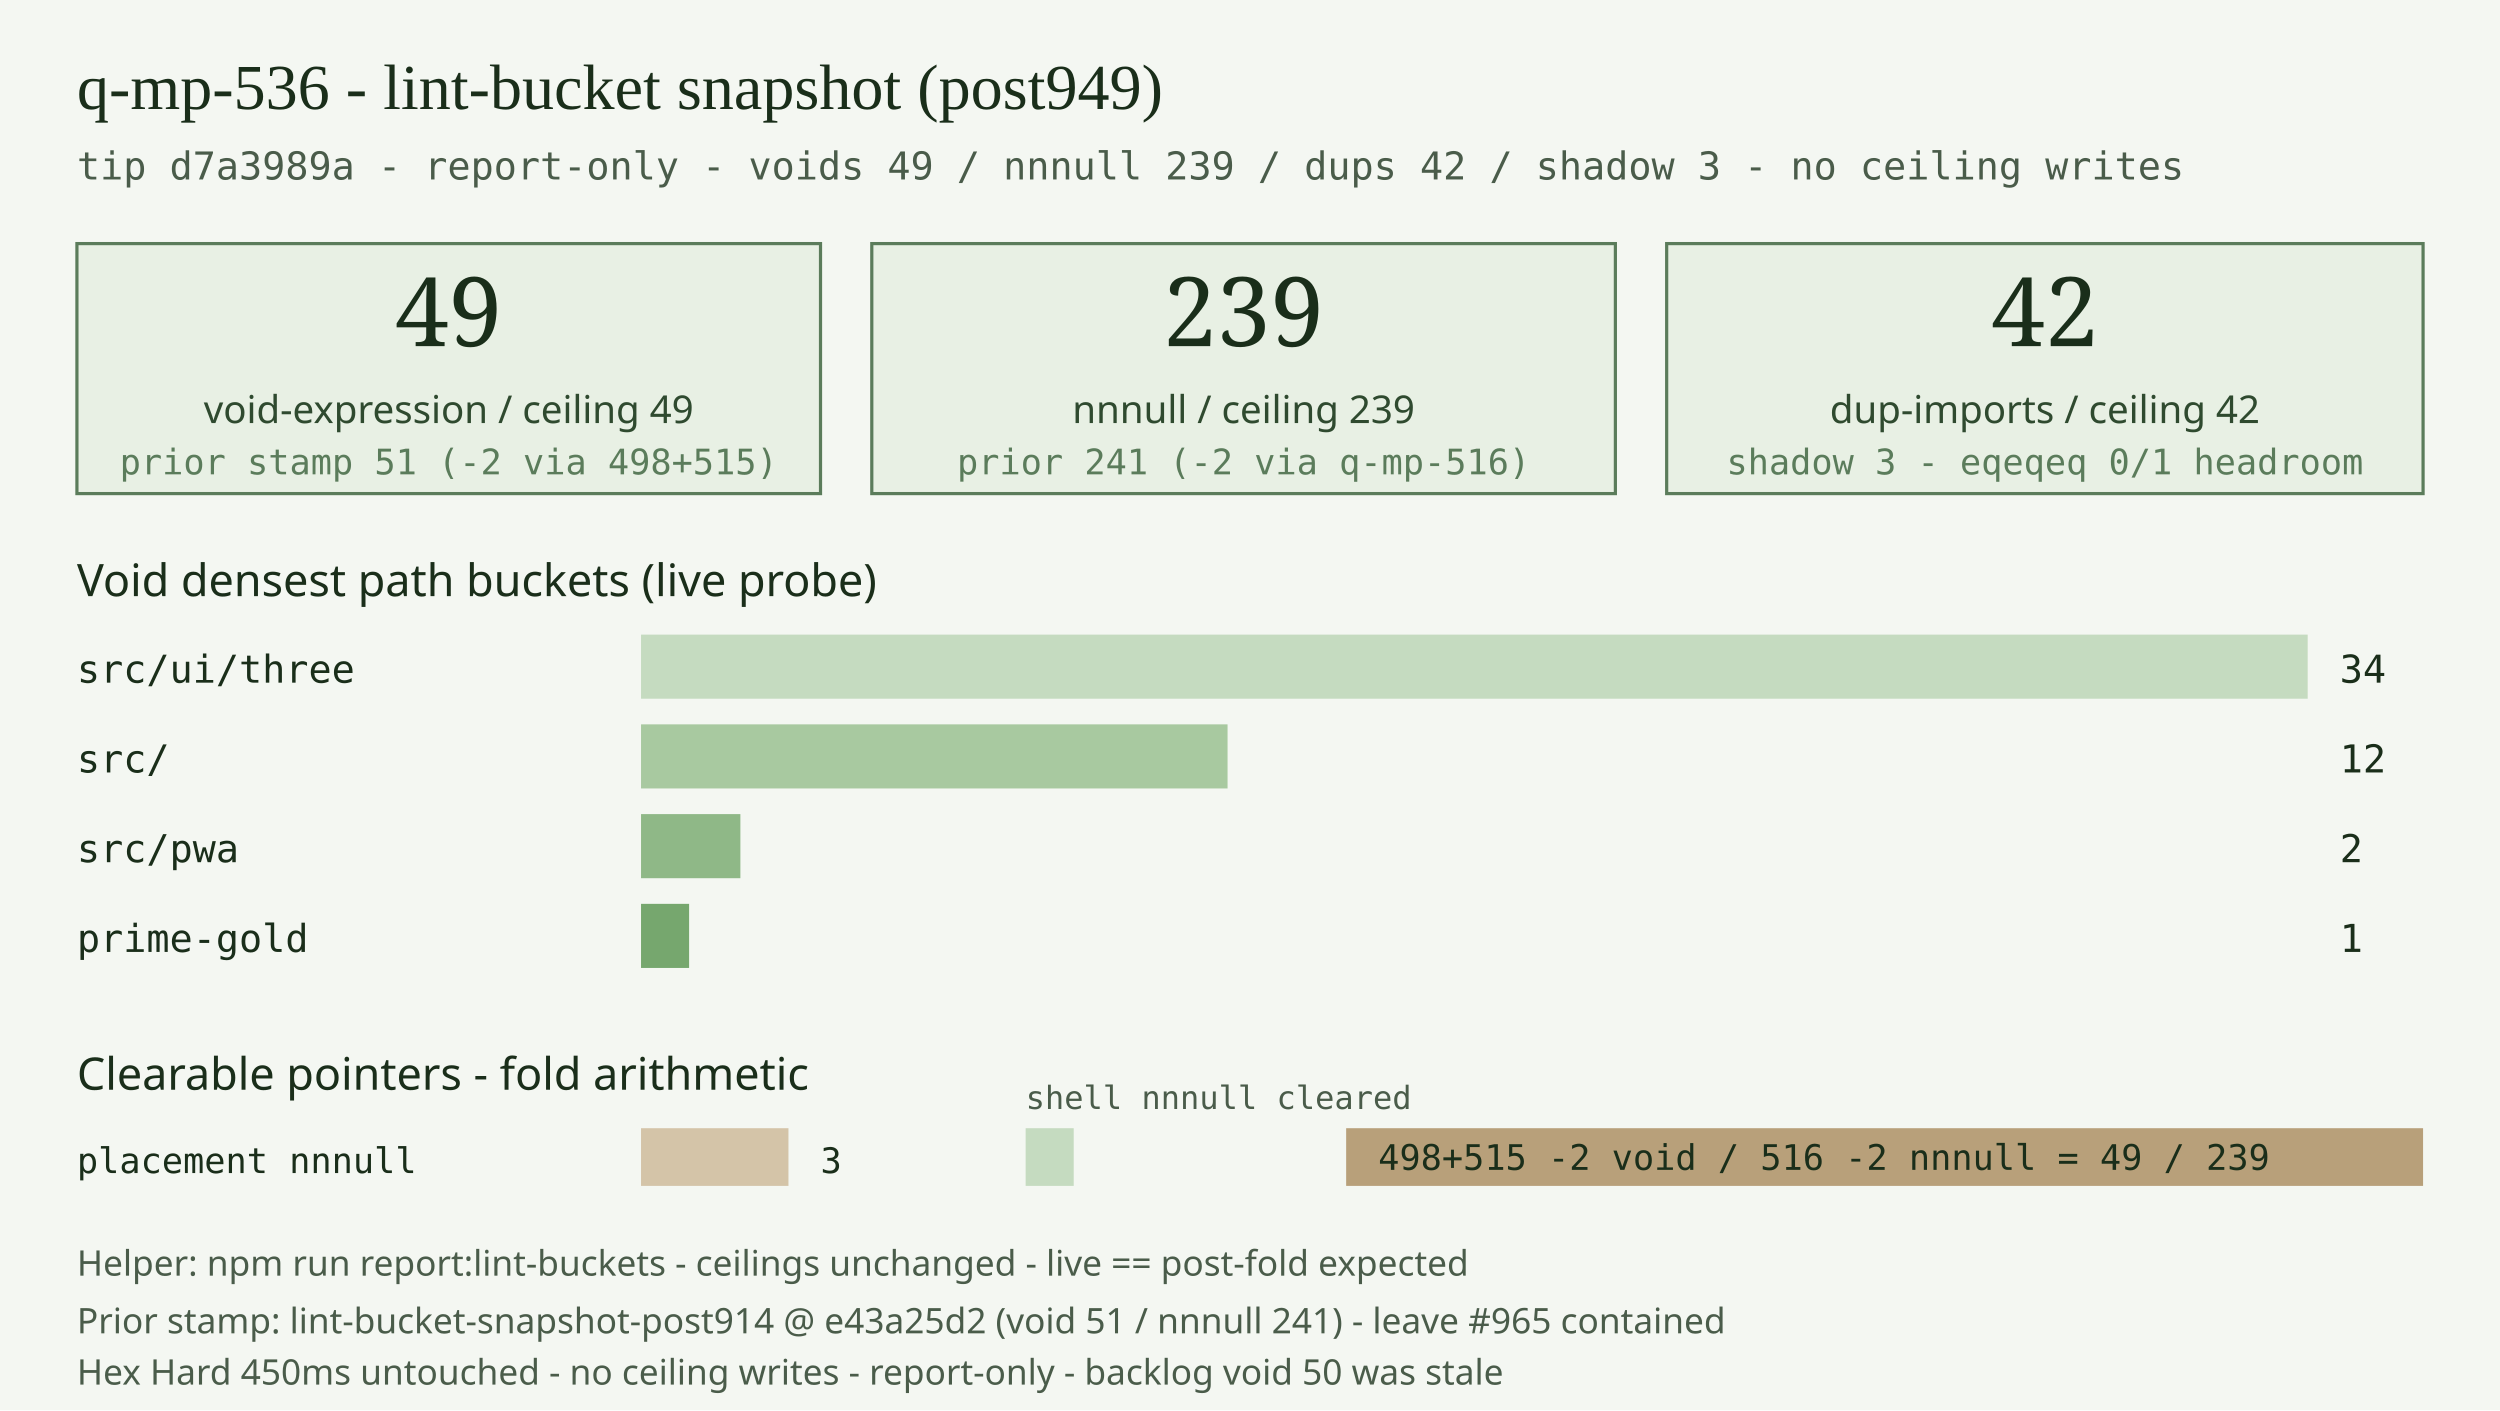
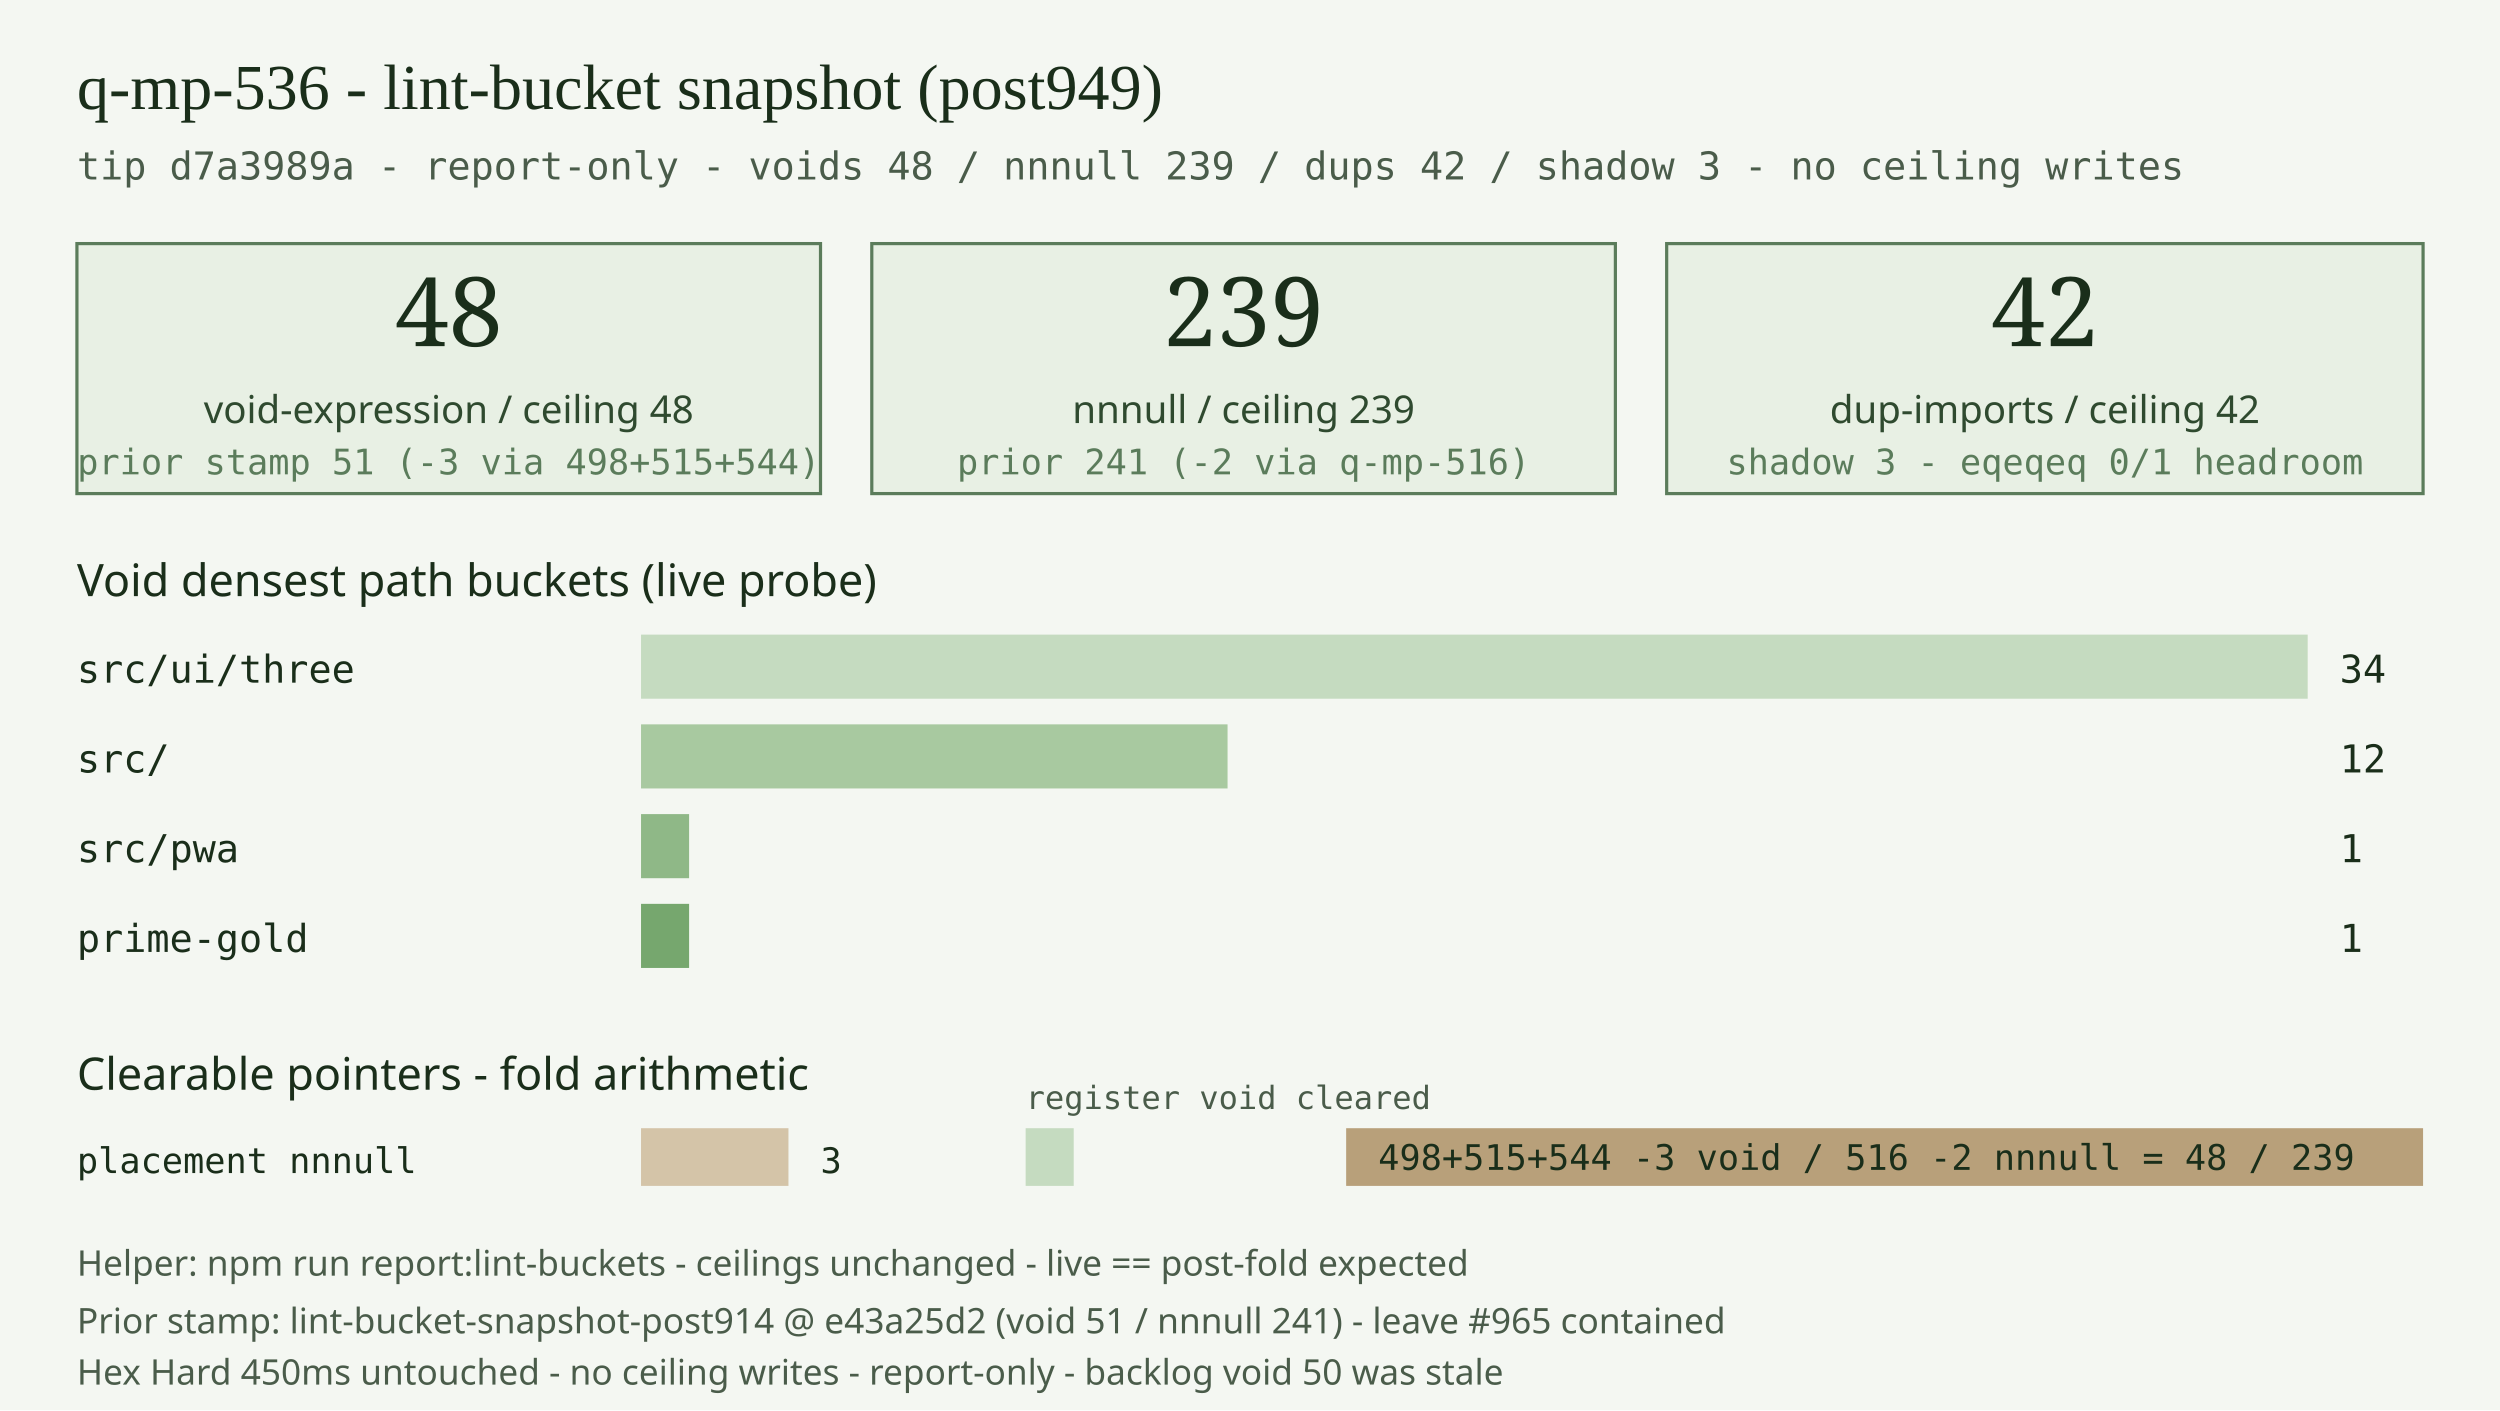
<svg xmlns="http://www.w3.org/2000/svg" width="780" height="440" viewBox="0 0 780 440" role="img" aria-labelledby="title desc">
  <rect width="780" height="440" fill="#f4f7f2" />
  <text x="24" y="34" font-family="Georgia, 'Times New Roman', serif" font-size="20" fill="#1a2e1a">q-mp-536 - lint-bucket snapshot (post949)</text>
-   <text x="24" y="56" font-family="ui-monospace, SFMono-Regular, Menlo, monospace" font-size="12" fill="#4a5c4a">tip d7a3989a - report-only - voids 49 / nnnull 239 / dups 42 / shadow 3 - no ceiling writes</text>
+   <text x="24" y="56" font-family="ui-monospace, SFMono-Regular, Menlo, monospace" font-size="12" fill="#4a5c4a">tip d7a3989a - report-only - voids 48 / nnnull 239 / dups 42 / shadow 3 - no ceiling writes</text>
  <rect x="24" y="76" width="232" height="78" fill="#e8f0e4" stroke="#5b7c5b" stroke-width="1" />
-   <text x="140" y="108" text-anchor="middle" font-family="Georgia, serif" font-size="30" fill="#1a2e1a">49</text>
-   <text x="140" y="132" text-anchor="middle" font-family="ui-sans-serif, system-ui, sans-serif" font-size="12" fill="#2f4a2f">void-expression / ceiling 49</text>
-   <text x="140" y="148" text-anchor="middle" font-family="ui-monospace, Menlo, monospace" font-size="11" fill="#5b7c5b">prior stamp 51 (-2 via 498+515)</text>
+   <text x="140" y="108" text-anchor="middle" font-family="Georgia, serif" font-size="30" fill="#1a2e1a">48</text>
+   <text x="140" y="132" text-anchor="middle" font-family="ui-sans-serif, system-ui, sans-serif" font-size="12" fill="#2f4a2f">void-expression / ceiling 48</text>
+   <text x="140" y="148" text-anchor="middle" font-family="ui-monospace, Menlo, monospace" font-size="11" fill="#5b7c5b">prior stamp 51 (-3 via 498+515+544)</text>
  <rect x="272" y="76" width="232" height="78" fill="#e8f0e4" stroke="#5b7c5b" stroke-width="1" />
  <text x="388" y="108" text-anchor="middle" font-family="Georgia, serif" font-size="30" fill="#1a2e1a">239</text>
  <text x="388" y="132" text-anchor="middle" font-family="ui-sans-serif, system-ui, sans-serif" font-size="12" fill="#2f4a2f">nnnull / ceiling 239</text>
  <text x="388" y="148" text-anchor="middle" font-family="ui-monospace, Menlo, monospace" font-size="11" fill="#5b7c5b">prior 241 (-2 via q-mp-516)</text>
  <rect x="520" y="76" width="236" height="78" fill="#e8f0e4" stroke="#5b7c5b" stroke-width="1" />
  <text x="638" y="108" text-anchor="middle" font-family="Georgia, serif" font-size="30" fill="#1a2e1a">42</text>
  <text x="638" y="132" text-anchor="middle" font-family="ui-sans-serif, system-ui, sans-serif" font-size="12" fill="#2f4a2f">dup-imports / ceiling 42</text>
  <text x="638" y="148" text-anchor="middle" font-family="ui-monospace, Menlo, monospace" font-size="11" fill="#5b7c5b">shadow 3 - eqeqeq 0/1 headroom</text>
  <text x="24" y="186" font-family="ui-sans-serif, system-ui, sans-serif" font-size="14" fill="#1a2e1a">Void densest path buckets (live probe)</text>
  <rect x="200" y="198" width="520" height="20" fill="#c5dbc0" />
  <text x="24" y="213" font-family="ui-monospace, Menlo, monospace" font-size="12" fill="#1a2e1a">src/ui/three</text>
  <text x="730" y="213" font-family="ui-monospace, Menlo, monospace" font-size="12" fill="#1a2e1a">34</text>
  <rect x="200" y="226" width="183" height="20" fill="#a8c9a0" />
  <text x="24" y="241" font-family="ui-monospace, Menlo, monospace" font-size="12" fill="#1a2e1a">src/</text>
  <text x="730" y="241" font-family="ui-monospace, Menlo, monospace" font-size="12" fill="#1a2e1a">12</text>
-   <rect x="200" y="254" width="31" height="20" fill="#8fb887" />
+   <rect x="200" y="254" width="15" height="20" fill="#8fb887" />
  <text x="24" y="269" font-family="ui-monospace, Menlo, monospace" font-size="12" fill="#1a2e1a">src/pwa</text>
-   <text x="730" y="269" font-family="ui-monospace, Menlo, monospace" font-size="12" fill="#1a2e1a">2</text>
+   <text x="730" y="269" font-family="ui-monospace, Menlo, monospace" font-size="12" fill="#1a2e1a">1</text>
  <rect x="200" y="282" width="15" height="20" fill="#76a76e" />
  <text x="24" y="297" font-family="ui-monospace, Menlo, monospace" font-size="12" fill="#1a2e1a">prime-gold</text>
  <text x="730" y="297" font-family="ui-monospace, Menlo, monospace" font-size="12" fill="#1a2e1a">1</text>
  <text x="24" y="340" font-family="ui-sans-serif, system-ui, sans-serif" font-size="14" fill="#1a2e1a">Clearable pointers - fold arithmetic</text>
  <rect x="200" y="352" width="46" height="18" fill="#d4c4a8" />
  <text x="24" y="366" font-family="ui-monospace, Menlo, monospace" font-size="11" fill="#1a2e1a">placement nnnull</text>
  <text x="256" y="366" font-family="ui-monospace, Menlo, monospace" font-size="11" fill="#1a2e1a">3</text>
  <rect x="320" y="352" width="15" height="18" fill="#c5dbc0" />
-   <text x="320" y="346" font-family="ui-monospace, Menlo, monospace" font-size="10" fill="#4a5c4a">shell nnnull cleared</text>
+   <text x="320" y="346" font-family="ui-monospace, Menlo, monospace" font-size="10" fill="#4a5c4a">register void cleared</text>
  <rect x="420" y="352" width="336" height="18" fill="#b8a07a" />
-   <text x="430" y="365" font-family="ui-monospace, Menlo, monospace" font-size="11" fill="#1a2e1a">498+515 -2 void / 516 -2 nnnull = 49 / 239</text>
+   <text x="430" y="365" font-family="ui-monospace, Menlo, monospace" font-size="11" fill="#1a2e1a">498+515+544 -3 void / 516 -2 nnnull = 48 / 239</text>
  <text x="24" y="398" font-family="ui-sans-serif, system-ui, sans-serif" font-size="11" fill="#4a5c4a">Helper: npm run report:lint-buckets - ceilings unchanged - live == post-fold expected</text>
  <text x="24" y="416" font-family="ui-sans-serif, system-ui, sans-serif" font-size="11" fill="#4a5c4a">Prior stamp: lint-bucket-snapshot-post914 @ e43a25d2 (void 51 / nnnull 241) - leave #965 contained</text>
  <text x="24" y="432" font-family="ui-sans-serif, system-ui, sans-serif" font-size="11" fill="#4a5c4a">Hex Hard 450ms untouched - no ceiling writes - report-only - backlog void 50 was stale</text>
</svg>
